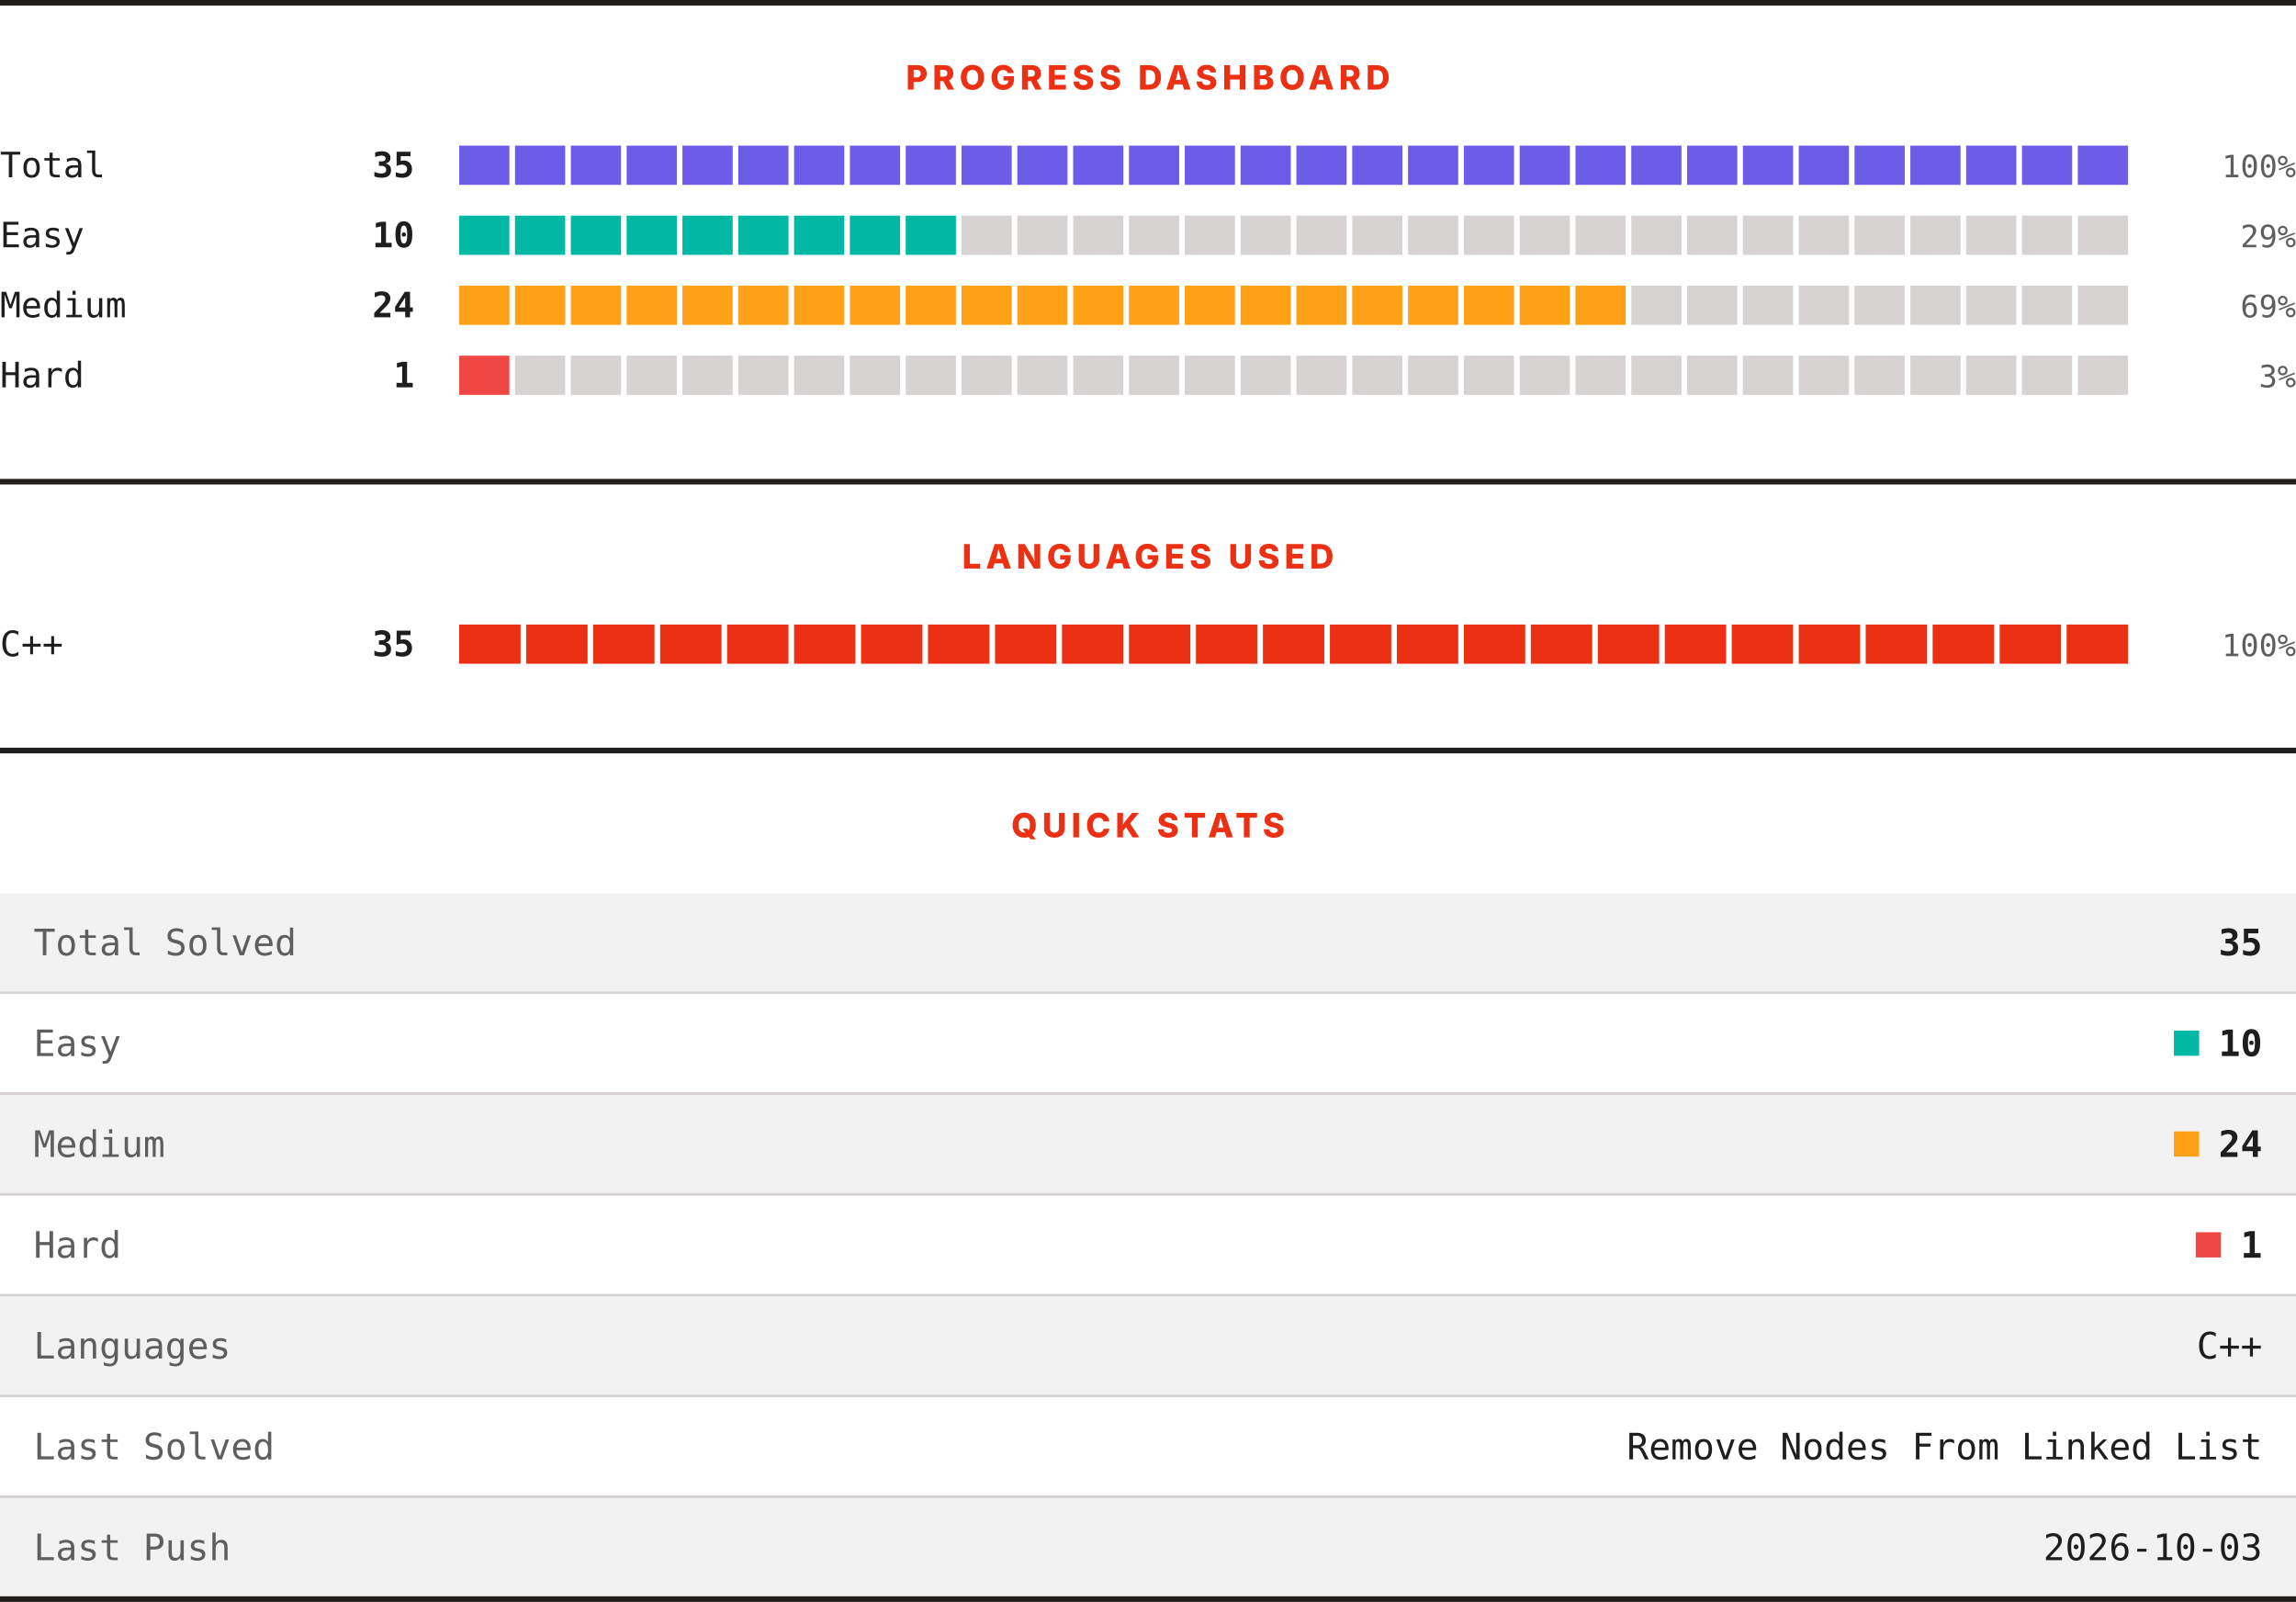
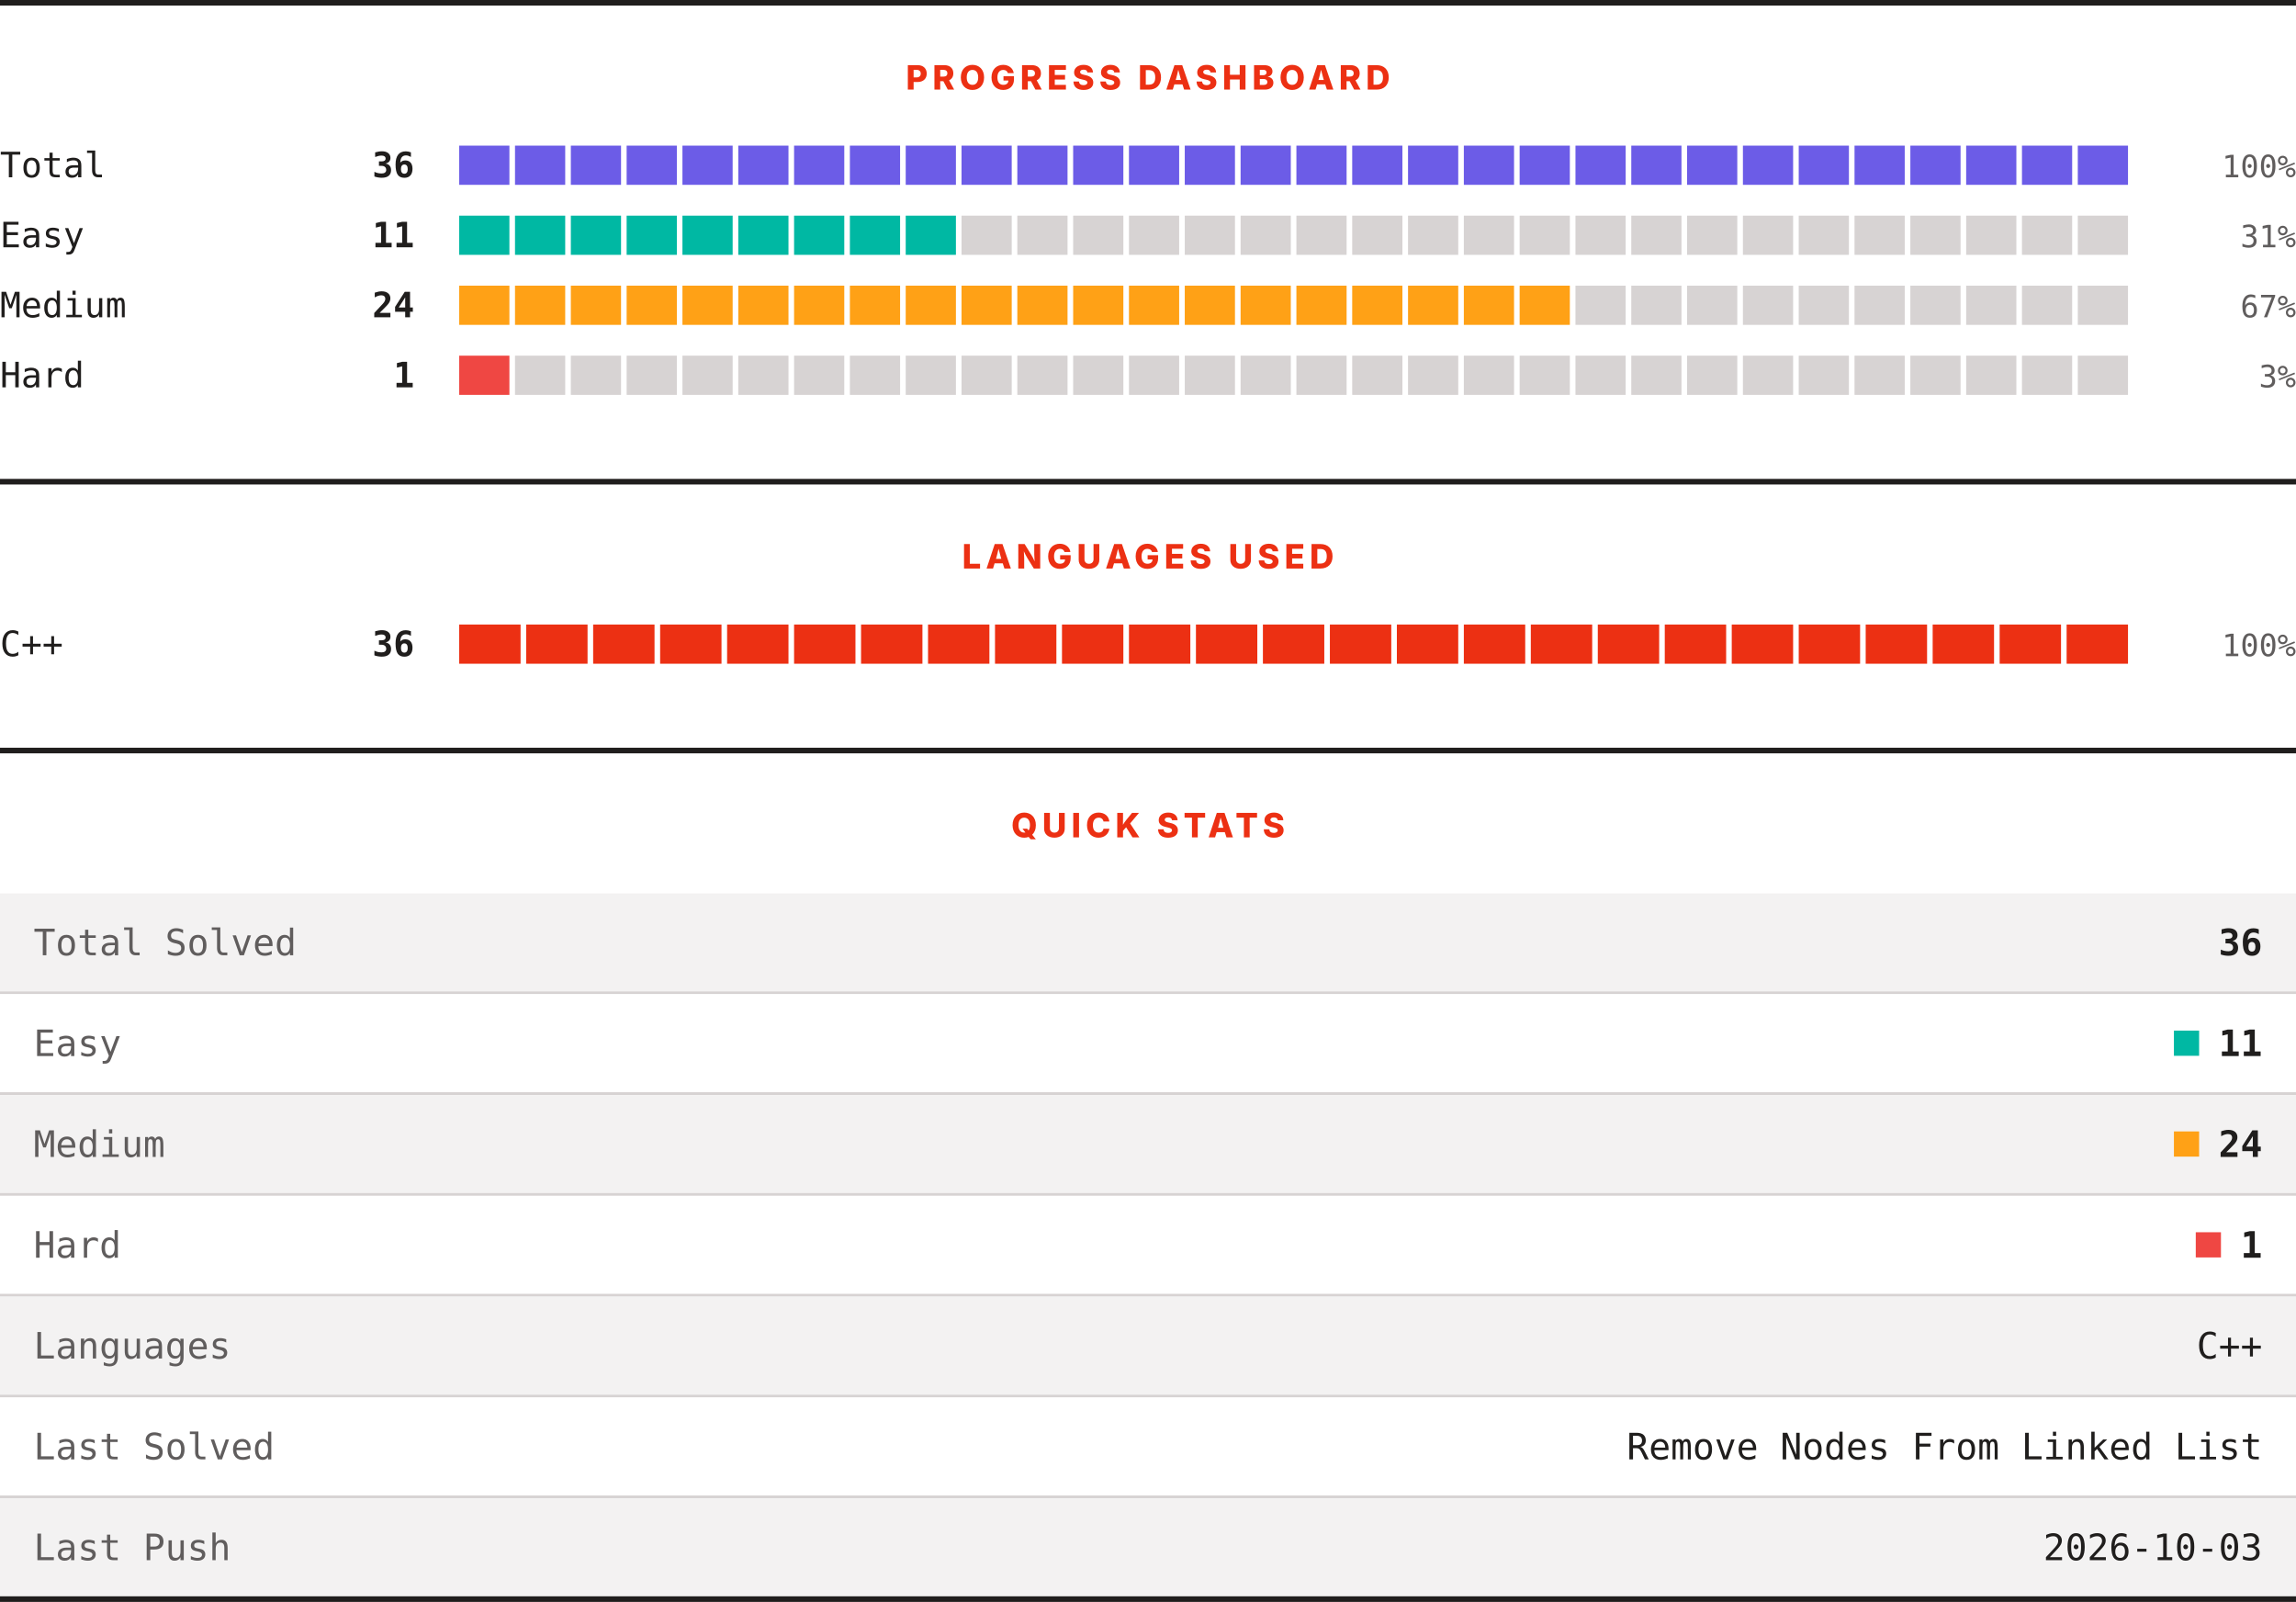
<svg xmlns="http://www.w3.org/2000/svg" width="820" height="572" viewBox="0 0 820 572" role="img" aria-label="LeetCode progress, languages and quick stats">
  <rect width="820" height="572" fill="#ffffff" />
  <rect x="0" y="0" width="820" height="2" fill="#201e1d" />
  <text x="410" y="32" text-anchor="middle" font-family="Archivo, system-ui, -apple-system, Segoe UI, sans-serif" font-size="12" font-weight="800" letter-spacing="1.68" fill="#ec3013">PROGRESS DASHBOARD</text>
  <text x="0" y="63.3" font-family="ui-monospace, SFMono-Regular, Menlo, Consolas, monospace" font-size="12.5" fill="#201e1d">Total</text>
-   <text x="148" y="63.3" text-anchor="end" font-family="ui-monospace, SFMono-Regular, Menlo, Consolas, monospace" font-size="12.5" font-weight="700" fill="#201e1d">35</text>
+   <text x="148" y="63.3" text-anchor="end" font-family="ui-monospace, SFMono-Regular, Menlo, Consolas, monospace" font-size="12.5" font-weight="700" fill="#201e1d">36</text>
  <rect x="164.00" y="52" width="17.93" height="14" fill="#6c5ce7" />
  <rect x="183.93" y="52" width="17.93" height="14" fill="#6c5ce7" />
  <rect x="203.87" y="52" width="17.93" height="14" fill="#6c5ce7" />
  <rect x="223.80" y="52" width="17.93" height="14" fill="#6c5ce7" />
  <rect x="243.73" y="52" width="17.93" height="14" fill="#6c5ce7" />
  <rect x="263.67" y="52" width="17.93" height="14" fill="#6c5ce7" />
  <rect x="283.60" y="52" width="17.93" height="14" fill="#6c5ce7" />
  <rect x="303.53" y="52" width="17.93" height="14" fill="#6c5ce7" />
  <rect x="323.47" y="52" width="17.93" height="14" fill="#6c5ce7" />
  <rect x="343.40" y="52" width="17.93" height="14" fill="#6c5ce7" />
  <rect x="363.33" y="52" width="17.93" height="14" fill="#6c5ce7" />
  <rect x="383.27" y="52" width="17.93" height="14" fill="#6c5ce7" />
  <rect x="403.20" y="52" width="17.93" height="14" fill="#6c5ce7" />
  <rect x="423.13" y="52" width="17.93" height="14" fill="#6c5ce7" />
  <rect x="443.07" y="52" width="17.93" height="14" fill="#6c5ce7" />
  <rect x="463.00" y="52" width="17.93" height="14" fill="#6c5ce7" />
  <rect x="482.93" y="52" width="17.93" height="14" fill="#6c5ce7" />
  <rect x="502.87" y="52" width="17.93" height="14" fill="#6c5ce7" />
  <rect x="522.80" y="52" width="17.93" height="14" fill="#6c5ce7" />
  <rect x="542.73" y="52" width="17.93" height="14" fill="#6c5ce7" />
  <rect x="562.67" y="52" width="17.93" height="14" fill="#6c5ce7" />
  <rect x="582.60" y="52" width="17.93" height="14" fill="#6c5ce7" />
  <rect x="602.53" y="52" width="17.93" height="14" fill="#6c5ce7" />
  <rect x="622.47" y="52" width="17.93" height="14" fill="#6c5ce7" />
  <rect x="642.40" y="52" width="17.93" height="14" fill="#6c5ce7" />
  <rect x="662.33" y="52" width="17.93" height="14" fill="#6c5ce7" />
  <rect x="682.27" y="52" width="17.93" height="14" fill="#6c5ce7" />
  <rect x="702.20" y="52" width="17.93" height="14" fill="#6c5ce7" />
  <rect x="722.13" y="52" width="17.93" height="14" fill="#6c5ce7" />
  <rect x="742.07" y="52" width="17.93" height="14" fill="#6c5ce7" />
  <text x="820" y="63.3" text-anchor="end" font-family="ui-monospace, SFMono-Regular, Menlo, Consolas, monospace" font-size="11" fill="#605d5d">100%</text>
  <text x="0" y="88.3" font-family="ui-monospace, SFMono-Regular, Menlo, Consolas, monospace" font-size="12.5" fill="#201e1d">Easy</text>
-   <text x="148" y="88.3" text-anchor="end" font-family="ui-monospace, SFMono-Regular, Menlo, Consolas, monospace" font-size="12.5" font-weight="700" fill="#201e1d">10</text>
+   <text x="148" y="88.3" text-anchor="end" font-family="ui-monospace, SFMono-Regular, Menlo, Consolas, monospace" font-size="12.5" font-weight="700" fill="#201e1d">11</text>
  <rect x="164.00" y="77" width="17.93" height="14" fill="#00b8a3" />
  <rect x="183.93" y="77" width="17.93" height="14" fill="#00b8a3" />
  <rect x="203.87" y="77" width="17.93" height="14" fill="#00b8a3" />
  <rect x="223.80" y="77" width="17.93" height="14" fill="#00b8a3" />
  <rect x="243.73" y="77" width="17.93" height="14" fill="#00b8a3" />
  <rect x="263.67" y="77" width="17.93" height="14" fill="#00b8a3" />
  <rect x="283.60" y="77" width="17.93" height="14" fill="#00b8a3" />
  <rect x="303.53" y="77" width="17.93" height="14" fill="#00b8a3" />
  <rect x="323.47" y="77" width="17.93" height="14" fill="#00b8a3" />
  <rect x="343.40" y="77" width="17.93" height="14" fill="#d7d3d3" />
  <rect x="363.33" y="77" width="17.93" height="14" fill="#d7d3d3" />
  <rect x="383.27" y="77" width="17.93" height="14" fill="#d7d3d3" />
  <rect x="403.20" y="77" width="17.93" height="14" fill="#d7d3d3" />
  <rect x="423.13" y="77" width="17.93" height="14" fill="#d7d3d3" />
  <rect x="443.07" y="77" width="17.93" height="14" fill="#d7d3d3" />
  <rect x="463.00" y="77" width="17.93" height="14" fill="#d7d3d3" />
  <rect x="482.93" y="77" width="17.93" height="14" fill="#d7d3d3" />
  <rect x="502.87" y="77" width="17.93" height="14" fill="#d7d3d3" />
  <rect x="522.80" y="77" width="17.93" height="14" fill="#d7d3d3" />
  <rect x="542.73" y="77" width="17.93" height="14" fill="#d7d3d3" />
  <rect x="562.67" y="77" width="17.93" height="14" fill="#d7d3d3" />
  <rect x="582.60" y="77" width="17.93" height="14" fill="#d7d3d3" />
  <rect x="602.53" y="77" width="17.93" height="14" fill="#d7d3d3" />
  <rect x="622.47" y="77" width="17.93" height="14" fill="#d7d3d3" />
  <rect x="642.40" y="77" width="17.93" height="14" fill="#d7d3d3" />
  <rect x="662.33" y="77" width="17.93" height="14" fill="#d7d3d3" />
  <rect x="682.27" y="77" width="17.93" height="14" fill="#d7d3d3" />
  <rect x="702.20" y="77" width="17.93" height="14" fill="#d7d3d3" />
  <rect x="722.13" y="77" width="17.93" height="14" fill="#d7d3d3" />
  <rect x="742.07" y="77" width="17.93" height="14" fill="#d7d3d3" />
-   <text x="820" y="88.3" text-anchor="end" font-family="ui-monospace, SFMono-Regular, Menlo, Consolas, monospace" font-size="11" fill="#605d5d">29%</text>
+   <text x="820" y="88.3" text-anchor="end" font-family="ui-monospace, SFMono-Regular, Menlo, Consolas, monospace" font-size="11" fill="#605d5d">31%</text>
  <text x="0" y="113.3" font-family="ui-monospace, SFMono-Regular, Menlo, Consolas, monospace" font-size="12.5" fill="#201e1d">Medium</text>
  <text x="148" y="113.3" text-anchor="end" font-family="ui-monospace, SFMono-Regular, Menlo, Consolas, monospace" font-size="12.5" font-weight="700" fill="#201e1d">24</text>
  <rect x="164.00" y="102" width="17.93" height="14" fill="#ffa116" />
  <rect x="183.93" y="102" width="17.93" height="14" fill="#ffa116" />
  <rect x="203.87" y="102" width="17.93" height="14" fill="#ffa116" />
  <rect x="223.80" y="102" width="17.93" height="14" fill="#ffa116" />
  <rect x="243.73" y="102" width="17.93" height="14" fill="#ffa116" />
  <rect x="263.67" y="102" width="17.93" height="14" fill="#ffa116" />
  <rect x="283.60" y="102" width="17.93" height="14" fill="#ffa116" />
  <rect x="303.53" y="102" width="17.93" height="14" fill="#ffa116" />
  <rect x="323.47" y="102" width="17.93" height="14" fill="#ffa116" />
  <rect x="343.40" y="102" width="17.93" height="14" fill="#ffa116" />
  <rect x="363.33" y="102" width="17.93" height="14" fill="#ffa116" />
  <rect x="383.27" y="102" width="17.93" height="14" fill="#ffa116" />
  <rect x="403.20" y="102" width="17.93" height="14" fill="#ffa116" />
  <rect x="423.13" y="102" width="17.93" height="14" fill="#ffa116" />
  <rect x="443.07" y="102" width="17.93" height="14" fill="#ffa116" />
  <rect x="463.00" y="102" width="17.93" height="14" fill="#ffa116" />
  <rect x="482.93" y="102" width="17.93" height="14" fill="#ffa116" />
  <rect x="502.87" y="102" width="17.93" height="14" fill="#ffa116" />
  <rect x="522.80" y="102" width="17.93" height="14" fill="#ffa116" />
  <rect x="542.73" y="102" width="17.93" height="14" fill="#ffa116" />
-   <rect x="562.67" y="102" width="17.93" height="14" fill="#ffa116" />
+   <rect x="562.67" y="102" width="17.93" height="14" fill="#d7d3d3" />
  <rect x="582.60" y="102" width="17.93" height="14" fill="#d7d3d3" />
  <rect x="602.53" y="102" width="17.93" height="14" fill="#d7d3d3" />
  <rect x="622.47" y="102" width="17.93" height="14" fill="#d7d3d3" />
  <rect x="642.40" y="102" width="17.93" height="14" fill="#d7d3d3" />
  <rect x="662.33" y="102" width="17.93" height="14" fill="#d7d3d3" />
  <rect x="682.27" y="102" width="17.93" height="14" fill="#d7d3d3" />
  <rect x="702.20" y="102" width="17.93" height="14" fill="#d7d3d3" />
  <rect x="722.13" y="102" width="17.93" height="14" fill="#d7d3d3" />
  <rect x="742.07" y="102" width="17.93" height="14" fill="#d7d3d3" />
-   <text x="820" y="113.3" text-anchor="end" font-family="ui-monospace, SFMono-Regular, Menlo, Consolas, monospace" font-size="11" fill="#605d5d">69%</text>
+   <text x="820" y="113.3" text-anchor="end" font-family="ui-monospace, SFMono-Regular, Menlo, Consolas, monospace" font-size="11" fill="#605d5d">67%</text>
  <text x="0" y="138.3" font-family="ui-monospace, SFMono-Regular, Menlo, Consolas, monospace" font-size="12.5" fill="#201e1d">Hard</text>
  <text x="148" y="138.3" text-anchor="end" font-family="ui-monospace, SFMono-Regular, Menlo, Consolas, monospace" font-size="12.5" font-weight="700" fill="#201e1d">1</text>
  <rect x="164.00" y="127" width="17.93" height="14" fill="#ef4743" />
  <rect x="183.93" y="127" width="17.93" height="14" fill="#d7d3d3" />
  <rect x="203.87" y="127" width="17.93" height="14" fill="#d7d3d3" />
  <rect x="223.80" y="127" width="17.93" height="14" fill="#d7d3d3" />
  <rect x="243.73" y="127" width="17.93" height="14" fill="#d7d3d3" />
  <rect x="263.67" y="127" width="17.93" height="14" fill="#d7d3d3" />
  <rect x="283.60" y="127" width="17.93" height="14" fill="#d7d3d3" />
  <rect x="303.53" y="127" width="17.93" height="14" fill="#d7d3d3" />
  <rect x="323.47" y="127" width="17.93" height="14" fill="#d7d3d3" />
  <rect x="343.40" y="127" width="17.93" height="14" fill="#d7d3d3" />
  <rect x="363.33" y="127" width="17.93" height="14" fill="#d7d3d3" />
  <rect x="383.27" y="127" width="17.93" height="14" fill="#d7d3d3" />
  <rect x="403.20" y="127" width="17.93" height="14" fill="#d7d3d3" />
  <rect x="423.13" y="127" width="17.93" height="14" fill="#d7d3d3" />
  <rect x="443.07" y="127" width="17.93" height="14" fill="#d7d3d3" />
  <rect x="463.00" y="127" width="17.93" height="14" fill="#d7d3d3" />
  <rect x="482.93" y="127" width="17.93" height="14" fill="#d7d3d3" />
  <rect x="502.87" y="127" width="17.93" height="14" fill="#d7d3d3" />
  <rect x="522.80" y="127" width="17.93" height="14" fill="#d7d3d3" />
  <rect x="542.73" y="127" width="17.93" height="14" fill="#d7d3d3" />
  <rect x="562.67" y="127" width="17.93" height="14" fill="#d7d3d3" />
  <rect x="582.60" y="127" width="17.93" height="14" fill="#d7d3d3" />
  <rect x="602.53" y="127" width="17.93" height="14" fill="#d7d3d3" />
  <rect x="622.47" y="127" width="17.93" height="14" fill="#d7d3d3" />
  <rect x="642.40" y="127" width="17.93" height="14" fill="#d7d3d3" />
  <rect x="662.33" y="127" width="17.93" height="14" fill="#d7d3d3" />
  <rect x="682.27" y="127" width="17.93" height="14" fill="#d7d3d3" />
  <rect x="702.20" y="127" width="17.93" height="14" fill="#d7d3d3" />
  <rect x="722.13" y="127" width="17.93" height="14" fill="#d7d3d3" />
  <rect x="742.07" y="127" width="17.93" height="14" fill="#d7d3d3" />
  <text x="820" y="138.3" text-anchor="end" font-family="ui-monospace, SFMono-Regular, Menlo, Consolas, monospace" font-size="11" fill="#605d5d">3%</text>
  <rect x="0" y="171" width="820" height="2" fill="#201e1d" />
  <text x="410" y="203" text-anchor="middle" font-family="Archivo, system-ui, -apple-system, Segoe UI, sans-serif" font-size="12" font-weight="800" letter-spacing="1.68" fill="#ec3013">LANGUAGES USED</text>
  <text x="0" y="234.3" font-family="ui-monospace, SFMono-Regular, Menlo, Consolas, monospace" font-size="12.5" fill="#201e1d">C++</text>
-   <text x="148" y="234.3" text-anchor="end" font-family="ui-monospace, SFMono-Regular, Menlo, Consolas, monospace" font-size="12.5" font-weight="700" fill="#201e1d">35</text>
+   <text x="148" y="234.3" text-anchor="end" font-family="ui-monospace, SFMono-Regular, Menlo, Consolas, monospace" font-size="12.5" font-weight="700" fill="#201e1d">36</text>
  <rect x="164.00" y="223" width="21.92" height="14" fill="#ec3013" />
  <rect x="187.92" y="223" width="21.92" height="14" fill="#ec3013" />
  <rect x="211.84" y="223" width="21.92" height="14" fill="#ec3013" />
  <rect x="235.76" y="223" width="21.92" height="14" fill="#ec3013" />
  <rect x="259.68" y="223" width="21.92" height="14" fill="#ec3013" />
  <rect x="283.60" y="223" width="21.92" height="14" fill="#ec3013" />
  <rect x="307.52" y="223" width="21.92" height="14" fill="#ec3013" />
  <rect x="331.44" y="223" width="21.92" height="14" fill="#ec3013" />
  <rect x="355.36" y="223" width="21.92" height="14" fill="#ec3013" />
  <rect x="379.28" y="223" width="21.92" height="14" fill="#ec3013" />
  <rect x="403.20" y="223" width="21.92" height="14" fill="#ec3013" />
  <rect x="427.12" y="223" width="21.92" height="14" fill="#ec3013" />
  <rect x="451.04" y="223" width="21.92" height="14" fill="#ec3013" />
  <rect x="474.96" y="223" width="21.92" height="14" fill="#ec3013" />
  <rect x="498.88" y="223" width="21.92" height="14" fill="#ec3013" />
  <rect x="522.80" y="223" width="21.92" height="14" fill="#ec3013" />
  <rect x="546.72" y="223" width="21.92" height="14" fill="#ec3013" />
  <rect x="570.64" y="223" width="21.92" height="14" fill="#ec3013" />
  <rect x="594.56" y="223" width="21.92" height="14" fill="#ec3013" />
  <rect x="618.48" y="223" width="21.92" height="14" fill="#ec3013" />
  <rect x="642.40" y="223" width="21.92" height="14" fill="#ec3013" />
  <rect x="666.32" y="223" width="21.92" height="14" fill="#ec3013" />
  <rect x="690.24" y="223" width="21.92" height="14" fill="#ec3013" />
  <rect x="714.16" y="223" width="21.92" height="14" fill="#ec3013" />
  <rect x="738.08" y="223" width="21.92" height="14" fill="#ec3013" />
  <text x="820" y="234.3" text-anchor="end" font-family="ui-monospace, SFMono-Regular, Menlo, Consolas, monospace" font-size="11" fill="#605d5d">100%</text>
  <rect x="0" y="267" width="820" height="2" fill="#201e1d" />
  <text x="410" y="299" text-anchor="middle" font-family="Archivo, system-ui, -apple-system, Segoe UI, sans-serif" font-size="12" font-weight="800" letter-spacing="1.68" fill="#ec3013">QUICK STATS</text>
  <rect x="0" y="319" width="820" height="35" fill="#f3f2f2" />
  <text x="12" y="341.1" font-family="ui-monospace, SFMono-Regular, Menlo, Consolas, monospace" font-size="13" fill="#605d5d">Total Solved</text>
-   <text x="808" y="341.1" text-anchor="end" font-family="ui-monospace, SFMono-Regular, Menlo, Consolas, monospace" font-size="13" font-weight="700" fill="#201e1d">35</text>
+   <text x="808" y="341.1" text-anchor="end" font-family="ui-monospace, SFMono-Regular, Menlo, Consolas, monospace" font-size="13" font-weight="700" fill="#201e1d">36</text>
  <rect x="0" y="354" width="820" height="1" fill="#d7d3d3" />
  <rect x="0" y="355" width="820" height="35" fill="#ffffff" />
  <text x="12" y="377.1" font-family="ui-monospace, SFMono-Regular, Menlo, Consolas, monospace" font-size="13" fill="#605d5d">Easy</text>
  <rect x="776.4" y="368" width="9" height="9" fill="#00b8a3" />
-   <text x="808" y="377.1" text-anchor="end" font-family="ui-monospace, SFMono-Regular, Menlo, Consolas, monospace" font-size="13" font-weight="700" fill="#201e1d">10</text>
+   <text x="808" y="377.1" text-anchor="end" font-family="ui-monospace, SFMono-Regular, Menlo, Consolas, monospace" font-size="13" font-weight="700" fill="#201e1d">11</text>
  <rect x="0" y="390" width="820" height="1" fill="#d7d3d3" />
  <rect x="0" y="391" width="820" height="35" fill="#f3f2f2" />
  <text x="12" y="413.1" font-family="ui-monospace, SFMono-Regular, Menlo, Consolas, monospace" font-size="13" fill="#605d5d">Medium</text>
  <rect x="776.4" y="404" width="9" height="9" fill="#ffa116" />
  <text x="808" y="413.1" text-anchor="end" font-family="ui-monospace, SFMono-Regular, Menlo, Consolas, monospace" font-size="13" font-weight="700" fill="#201e1d">24</text>
  <rect x="0" y="426" width="820" height="1" fill="#d7d3d3" />
  <rect x="0" y="427" width="820" height="35" fill="#ffffff" />
  <text x="12" y="449.1" font-family="ui-monospace, SFMono-Regular, Menlo, Consolas, monospace" font-size="13" fill="#605d5d">Hard</text>
  <rect x="784.2" y="440" width="9" height="9" fill="#ef4743" />
  <text x="808" y="449.1" text-anchor="end" font-family="ui-monospace, SFMono-Regular, Menlo, Consolas, monospace" font-size="13" font-weight="700" fill="#201e1d">1</text>
  <rect x="0" y="462" width="820" height="1" fill="#d7d3d3" />
  <rect x="0" y="463" width="820" height="35" fill="#f3f2f2" />
  <text x="12" y="485.1" font-family="ui-monospace, SFMono-Regular, Menlo, Consolas, monospace" font-size="13" fill="#605d5d">Languages</text>
  <text x="808" y="485.1" text-anchor="end" font-family="ui-monospace, SFMono-Regular, Menlo, Consolas, monospace" font-size="13" fill="#201e1d">C++</text>
  <rect x="0" y="498" width="820" height="1" fill="#d7d3d3" />
  <rect x="0" y="499" width="820" height="35" fill="#ffffff" />
  <text x="12" y="521.1" font-family="ui-monospace, SFMono-Regular, Menlo, Consolas, monospace" font-size="13" fill="#605d5d">Last Solved</text>
  <text x="808" y="521.1" text-anchor="end" font-family="ui-monospace, SFMono-Regular, Menlo, Consolas, monospace" font-size="13" fill="#201e1d">Remove Nodes From Linked List</text>
  <rect x="0" y="534" width="820" height="1" fill="#d7d3d3" />
  <rect x="0" y="535" width="820" height="35" fill="#f3f2f2" />
  <text x="12" y="557.1" font-family="ui-monospace, SFMono-Regular, Menlo, Consolas, monospace" font-size="13" fill="#605d5d">Last Push</text>
  <text x="808" y="557.1" text-anchor="end" font-family="ui-monospace, SFMono-Regular, Menlo, Consolas, monospace" font-size="13" fill="#201e1d">2026-10-03</text>
  <rect x="0" y="570" width="820" height="2" fill="#201e1d" />
</svg>
